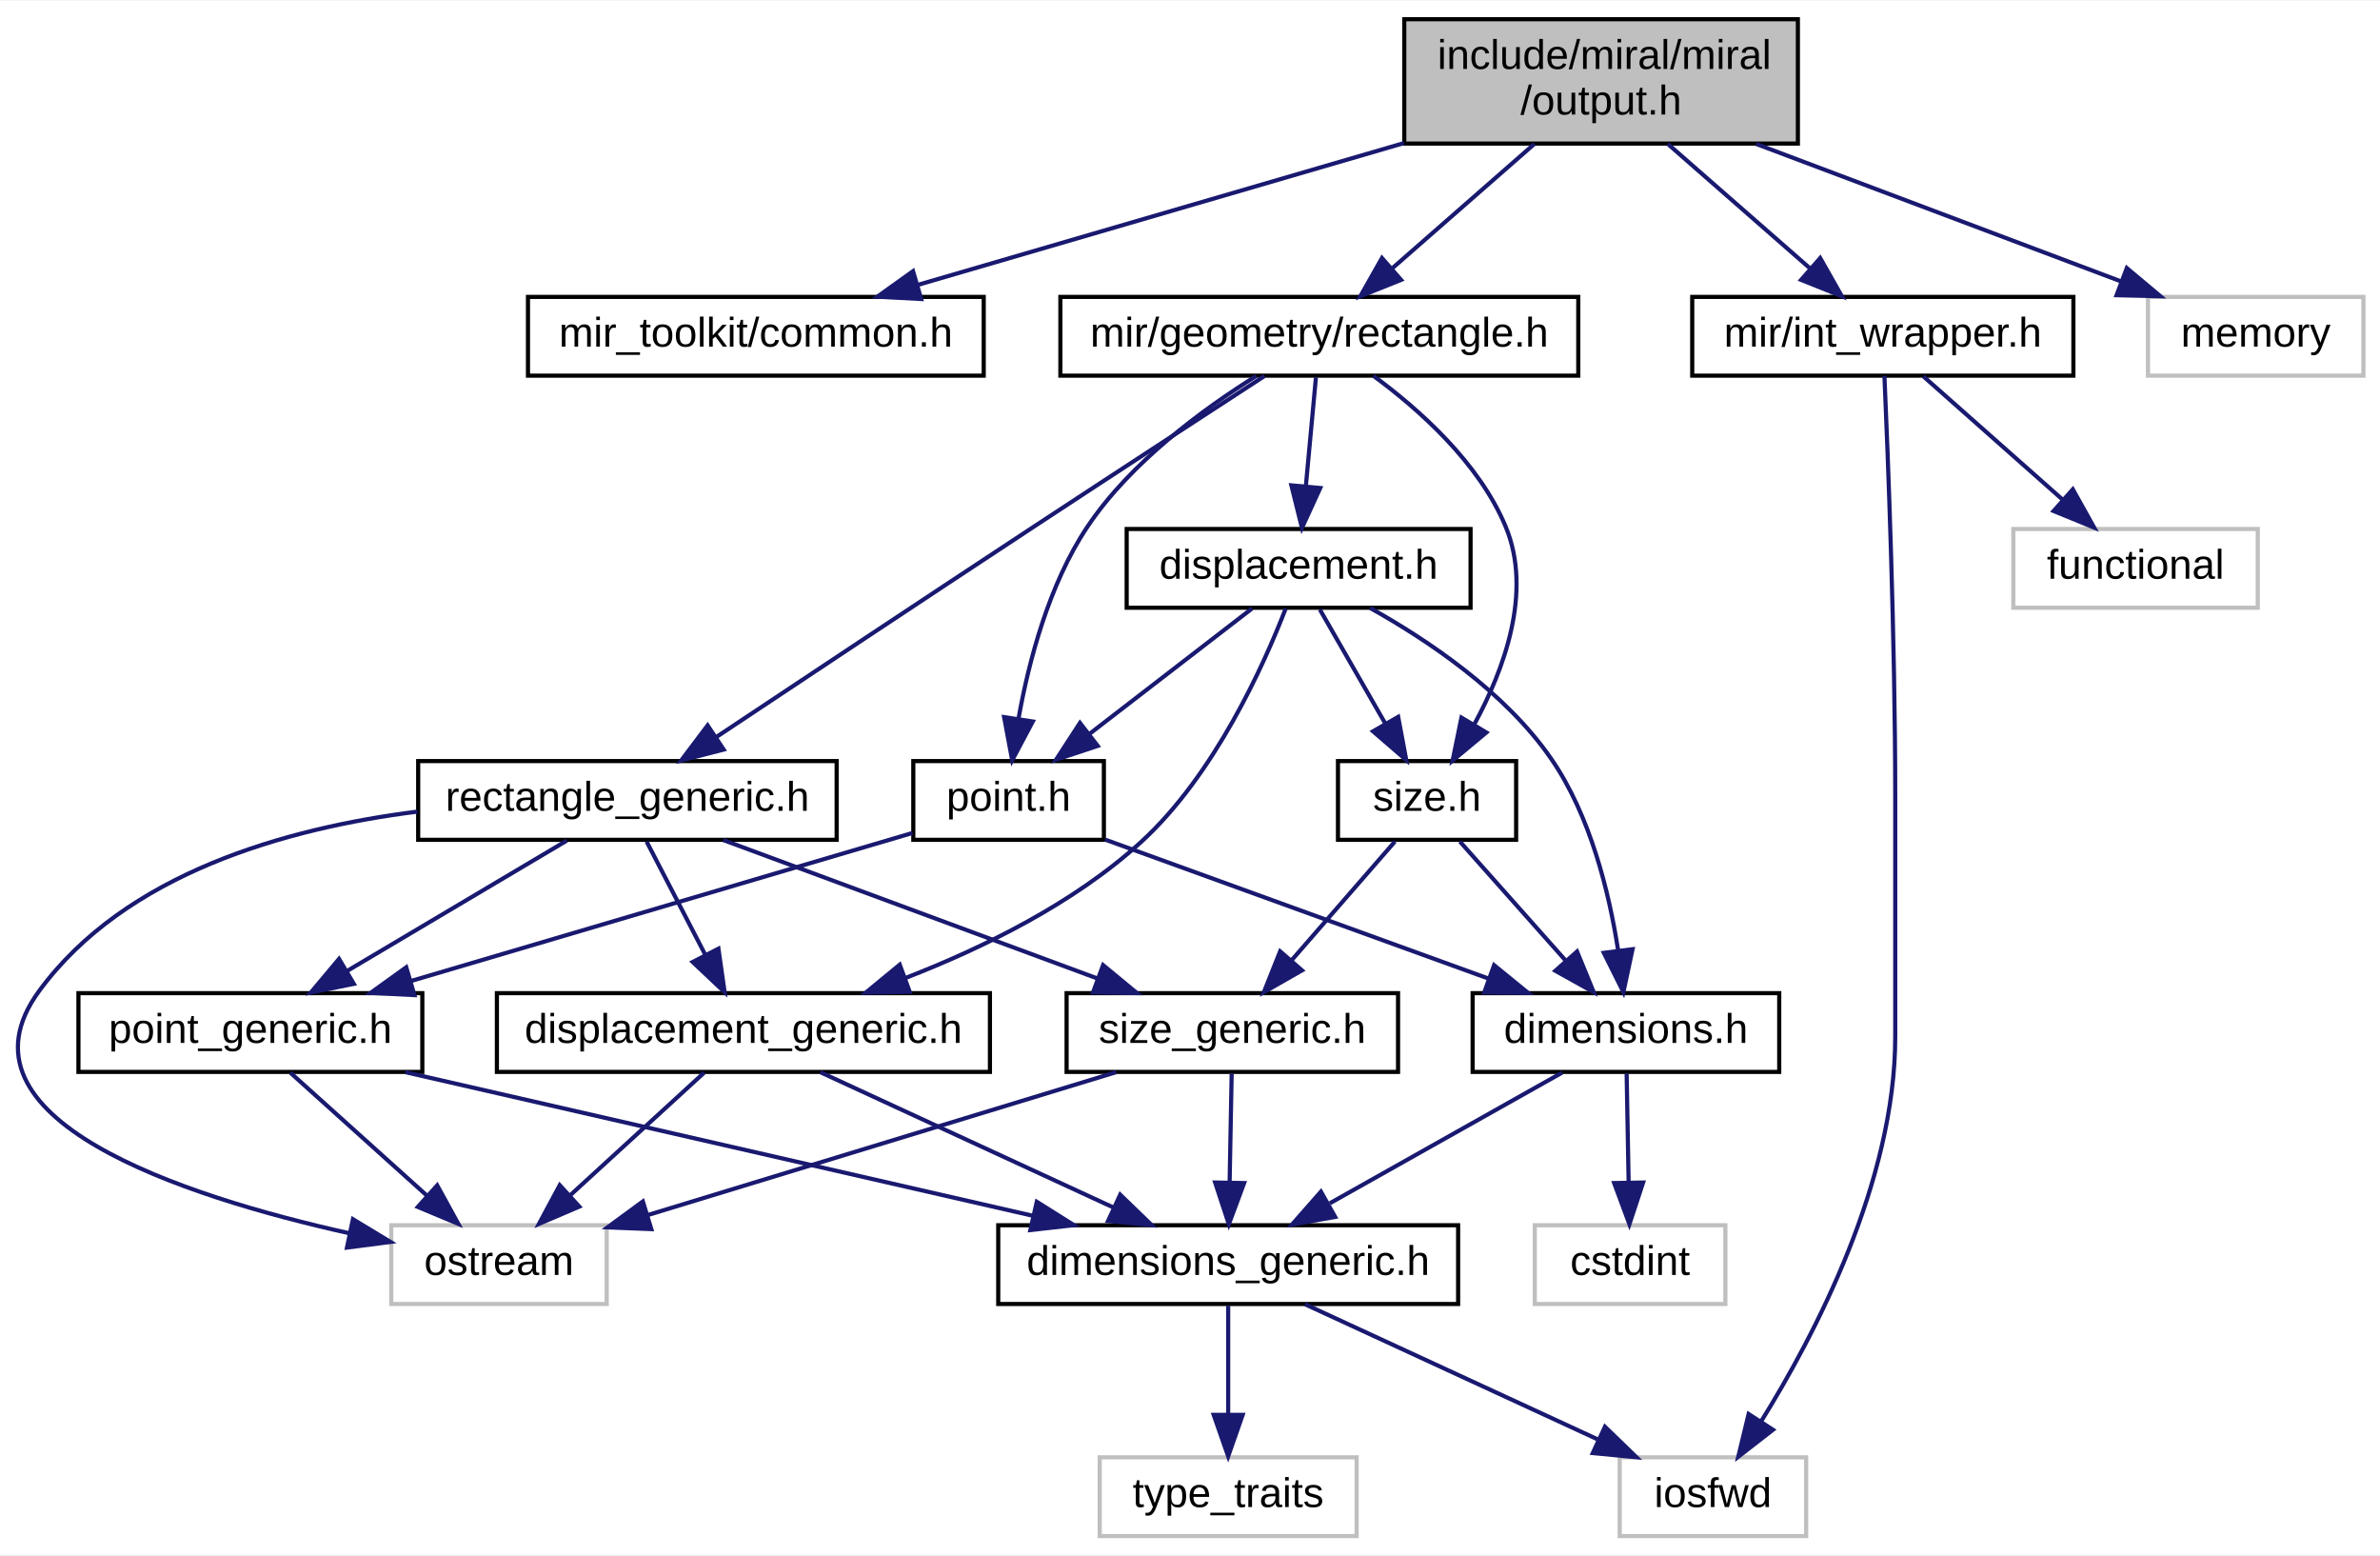
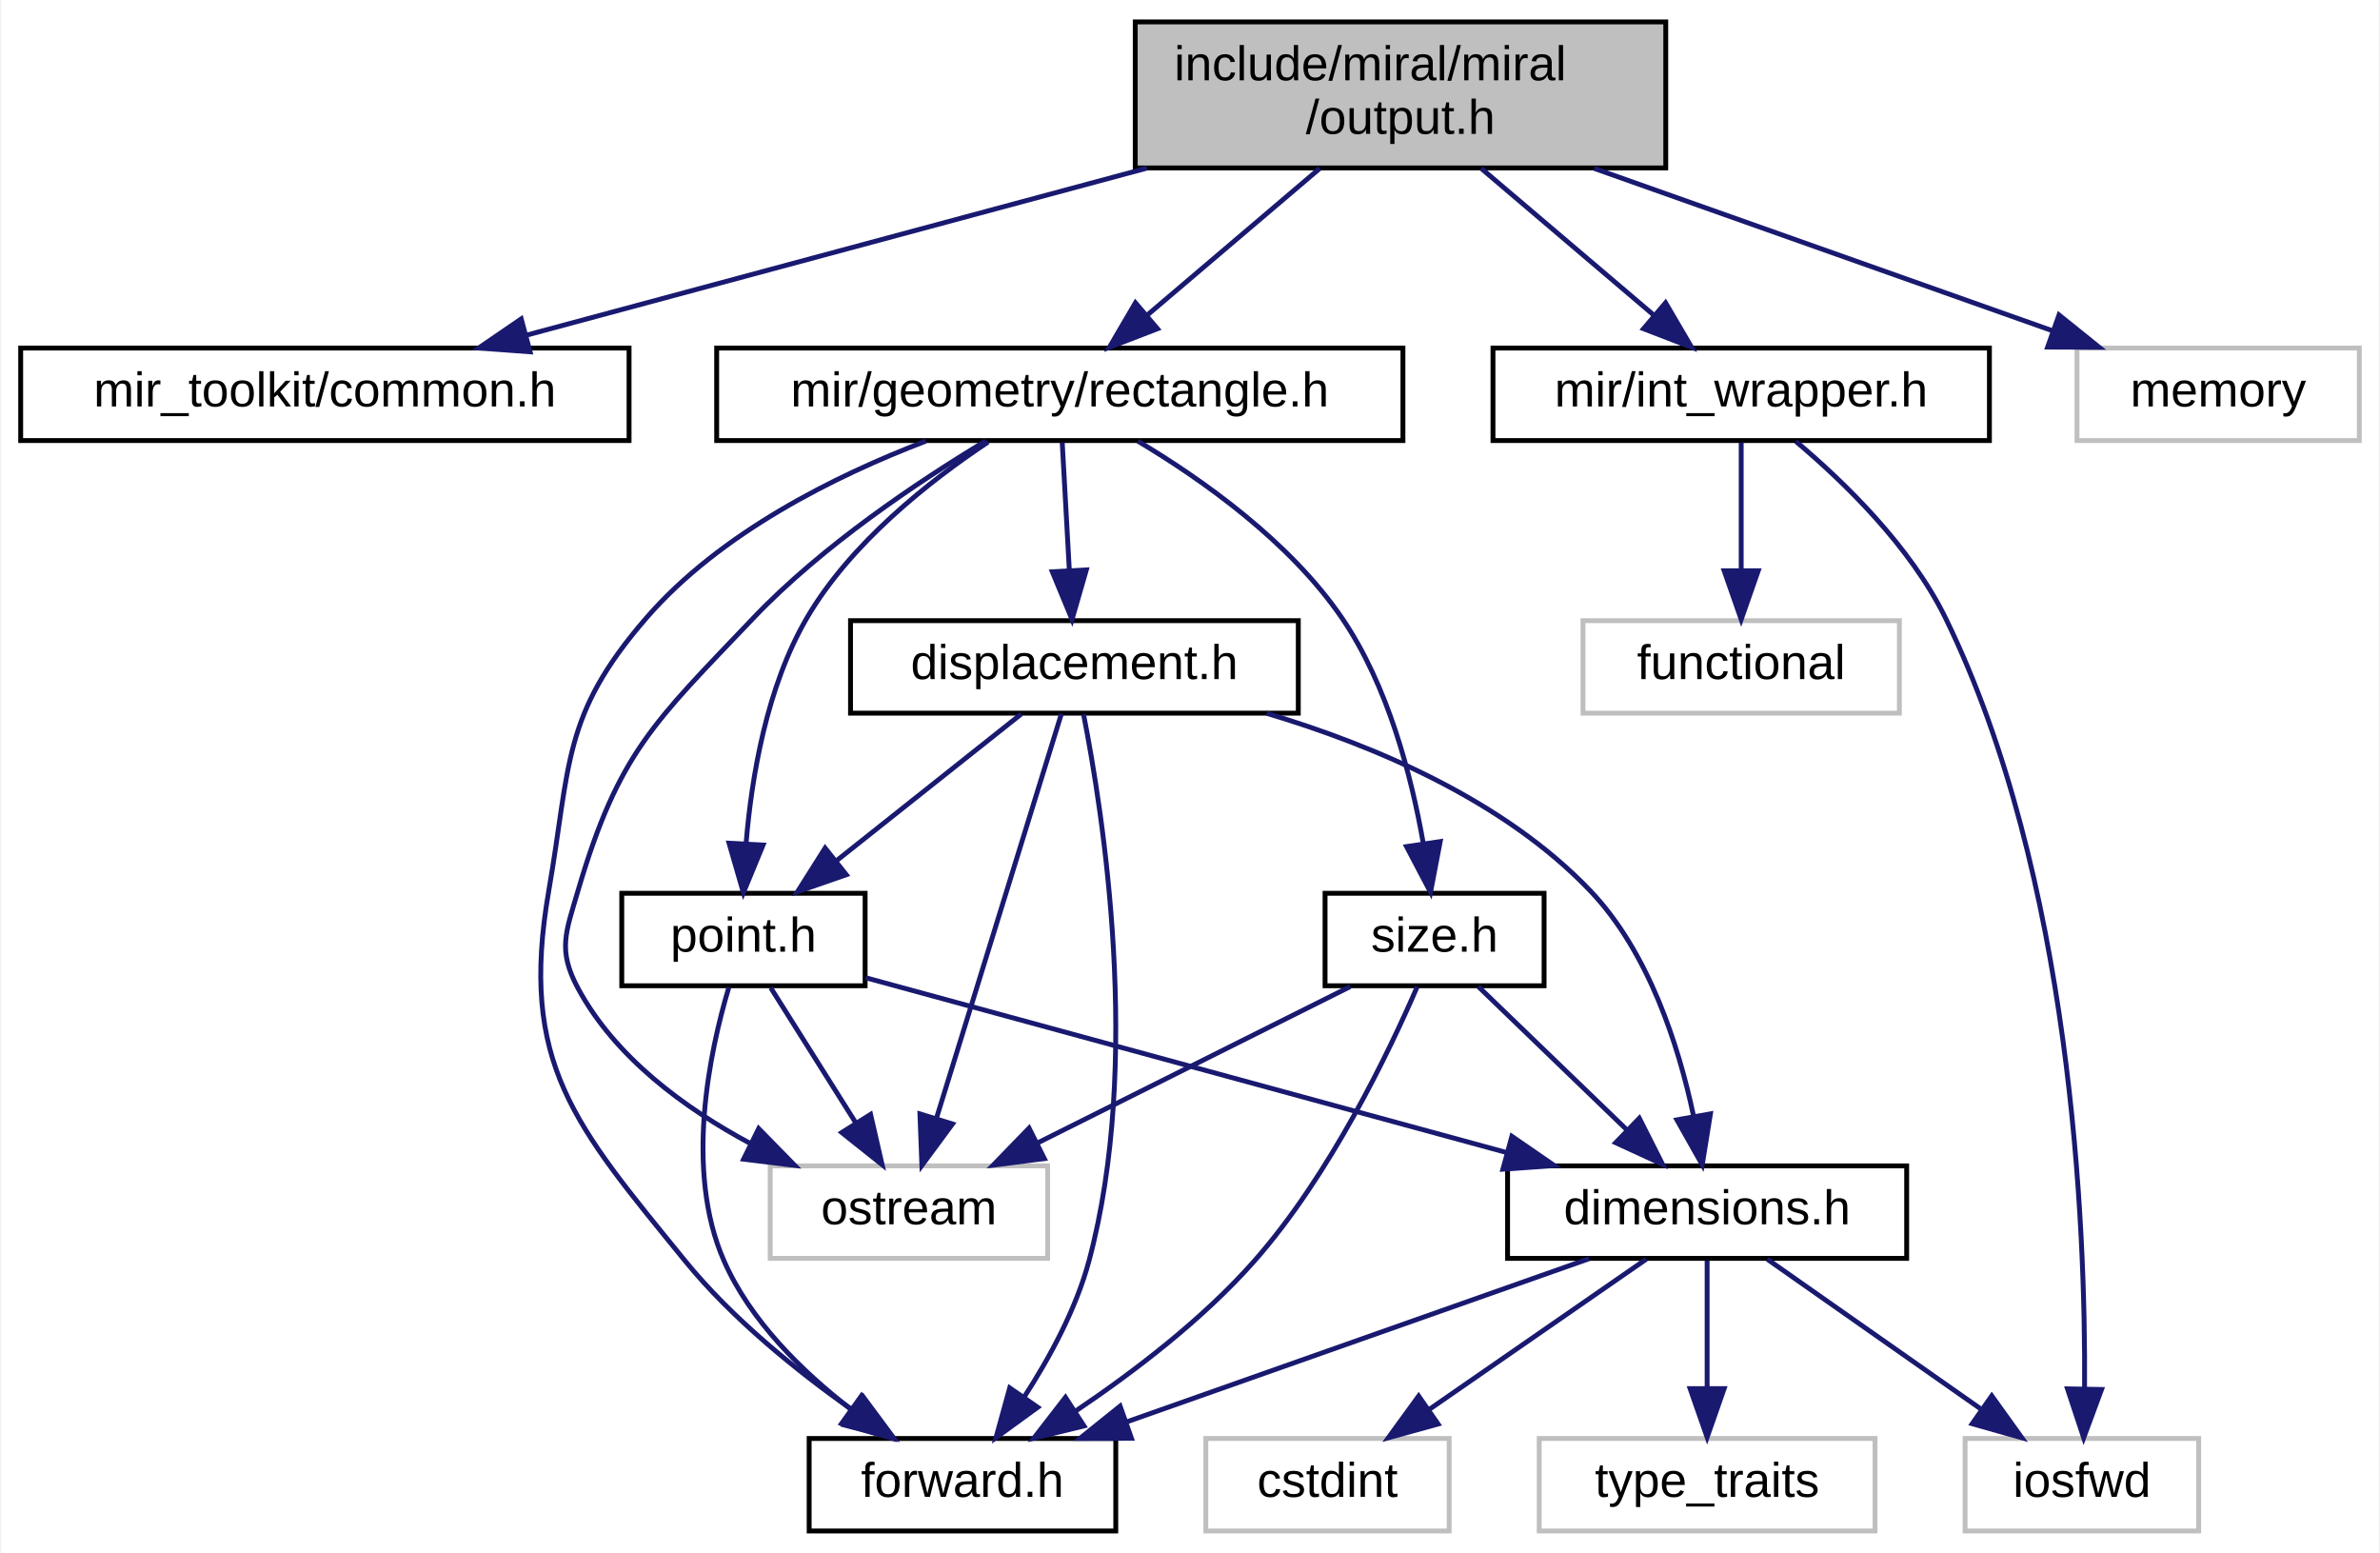
- <svg xmlns="http://www.w3.org/2000/svg" xmlns:xlink="http://www.w3.org/1999/xlink" width="574pt" height="375pt" viewBox="0.00 0.00 574.43 375.00">
-   <g id="graph0" class="graph" transform="scale(1 1) rotate(0) translate(4 371)">
-     <polygon fill="white" stroke="transparent" points="-4,4 -4,-371 570.43,-371 570.43,4 -4,4" />
+ <svg xmlns="http://www.w3.org/2000/svg" xmlns:xlink="http://www.w3.org/1999/xlink" width="489pt" height="319pt" viewBox="0.00 0.00 488.50 319.00">
+   <g id="graph0" class="graph" transform="scale(1 1) rotate(0) translate(4 315)">
+     <polygon fill="white" stroke="transparent" points="-4,4 -4,-315 484.5,-315 484.5,4 -4,4" />
    <g id="node1" class="node">
      <g id="a_node1">
        <a xlink:title=" ">
-           <polygon fill="#bfbfbf" stroke="black" points="334.93,-336.5 334.93,-366.5 429.93,-366.5 429.93,-336.5 334.93,-336.5" />
-           <text text-anchor="start" x="342.93" y="-354.5" font-family="Arial" font-size="10.00">include/miral/miral</text>
-           <text text-anchor="middle" x="382.43" y="-343.5" font-family="Arial" font-size="10.00">/output.h</text>
+           <polygon fill="#bfbfbf" stroke="black" points="229,-280.5 229,-310.5 338,-310.5 338,-280.5 229,-280.5" />
+           <text text-anchor="start" x="237" y="-298.5" font-family="Arial" font-size="10.00">include/miral/miral</text>
+           <text text-anchor="middle" x="283.5" y="-287.5" font-family="Arial" font-size="10.00">/output.h</text>
        </a>
      </g>
    </g>
    <g id="node2" class="node">
      <g id="a_node2">
        <a xlink:href="common_8h.html" target="_top" xlink:title=" ">
-           <polygon fill="white" stroke="black" points="123.43,-280.5 123.43,-299.5 233.43,-299.5 233.43,-280.5 123.43,-280.5" />
-           <text text-anchor="middle" x="178.43" y="-287.5" font-family="Arial" font-size="10.00">mir_toolkit/common.h</text>
+           <polygon fill="white" stroke="black" points="0,-224.5 0,-243.5 125,-243.5 125,-224.5 0,-224.5" />
+           <text text-anchor="middle" x="62.5" y="-231.5" font-family="Arial" font-size="10.00">mir_toolkit/common.h</text>
        </a>
      </g>
    </g>
    <g id="edge1" class="edge">
-       <path fill="none" stroke="midnightblue" d="M334.86,-336.62C299.22,-326.23 251.05,-312.18 217.62,-302.43" />
-       <polygon fill="midnightblue" stroke="midnightblue" points="218.33,-298.99 207.75,-299.55 216.37,-305.71 218.33,-298.99" />
+       <path fill="none" stroke="midnightblue" d="M231.41,-280.47C192.45,-269.99 139.89,-255.84 103.81,-246.12" />
+       <polygon fill="midnightblue" stroke="midnightblue" points="104.66,-242.73 94.1,-243.51 102.84,-249.49 104.66,-242.73" />
    </g>
    <g id="node3" class="node">
      <g id="a_node3">
        <a xlink:href="rectangle_8h.html" target="_top" xlink:title=" ">
-           <polygon fill="white" stroke="black" points="251.93,-280.5 251.93,-299.5 376.93,-299.5 376.93,-280.5 251.93,-280.5" />
-           <text text-anchor="middle" x="314.43" y="-287.5" font-family="Arial" font-size="10.00">mir/geometry/rectangle.h</text>
+           <polygon fill="white" stroke="black" points="143,-224.5 143,-243.5 284,-243.5 284,-224.5 143,-224.5" />
+           <text text-anchor="middle" x="213.5" y="-231.5" font-family="Arial" font-size="10.00">mir/geometry/rectangle.h</text>
        </a>
      </g>
    </g>
    <g id="edge2" class="edge">
-       <path fill="none" stroke="midnightblue" d="M366.32,-336.4C356.03,-327.4 342.68,-315.72 332.11,-306.47" />
-       <polygon fill="midnightblue" stroke="midnightblue" points="334.16,-303.61 324.33,-299.66 329.55,-308.88 334.16,-303.61" />
-     </g>
-     <g id="node17" class="node">
-       <g id="a_node17">
+       <path fill="none" stroke="midnightblue" d="M266.91,-280.4C256.21,-271.31 242.31,-259.49 231.37,-250.19" />
+       <polygon fill="midnightblue" stroke="midnightblue" points="233.57,-247.47 223.69,-243.66 229.04,-252.8 233.57,-247.47" />
+     </g>
+     <g id="node13" class="node">
+       <g id="a_node13">
        <a xlink:href="int__wrapper_8h.html" target="_top" xlink:title=" ">
-           <polygon fill="white" stroke="black" points="404.43,-280.5 404.43,-299.5 496.43,-299.5 496.43,-280.5 404.43,-280.5" />
-           <text text-anchor="middle" x="450.43" y="-287.5" font-family="Arial" font-size="10.00">mir/int_wrapper.h</text>
-         </a>
-       </g>
-     </g>
-     <g id="edge29" class="edge">
-       <path fill="none" stroke="midnightblue" d="M398.55,-336.4C408.84,-327.4 422.18,-315.72 432.76,-306.47" />
-       <polygon fill="midnightblue" stroke="midnightblue" points="435.32,-308.88 440.54,-299.66 430.71,-303.61 435.32,-308.88" />
-     </g>
-     <g id="node19" class="node">
-       <g id="a_node19">
-         <a xlink:title=" ">
-           <polygon fill="white" stroke="#bfbfbf" points="514.43,-280.5 514.43,-299.5 566.43,-299.5 566.43,-280.5 514.43,-280.5" />
-           <text text-anchor="middle" x="540.43" y="-287.5" font-family="Arial" font-size="10.00">memory</text>
-         </a>
-       </g>
-     </g>
-     <g id="edge32" class="edge">
-       <path fill="none" stroke="midnightblue" d="M419.88,-336.4C446.62,-326.33 482.25,-312.91 507.83,-303.28" />
-       <polygon fill="midnightblue" stroke="midnightblue" points="509.32,-306.46 517.44,-299.66 506.85,-299.91 509.32,-306.46" />
+           <polygon fill="white" stroke="black" points="302.5,-224.5 302.5,-243.5 404.5,-243.5 404.5,-224.5 302.5,-224.5" />
+           <text text-anchor="middle" x="353.5" y="-231.5" font-family="Arial" font-size="10.00">mir/int_wrapper.h</text>
+         </a>
+       </g>
+     </g>
+     <g id="edge22" class="edge">
+       <path fill="none" stroke="midnightblue" d="M300.09,-280.4C310.79,-271.31 324.69,-259.49 335.63,-250.19" />
+       <polygon fill="midnightblue" stroke="midnightblue" points="337.96,-252.8 343.31,-243.66 333.43,-247.47 337.96,-252.8" />
+     </g>
+     <g id="node15" class="node">
+       <g id="a_node15">
+         <a xlink:title=" ">
+           <polygon fill="white" stroke="#bfbfbf" points="422.5,-224.5 422.5,-243.5 480.5,-243.5 480.5,-224.5 422.5,-224.5" />
+           <text text-anchor="middle" x="451.5" y="-231.5" font-family="Arial" font-size="10.00">memory</text>
+         </a>
+       </g>
+     </g>
+     <g id="edge25" class="edge">
+       <path fill="none" stroke="midnightblue" d="M323.31,-280.4C352,-270.24 390.31,-256.67 417.56,-247.02" />
+       <polygon fill="midnightblue" stroke="midnightblue" points="418.8,-250.3 427.05,-243.66 416.46,-243.7 418.8,-250.3" />
    </g>
    <g id="node4" class="node">
      <g id="a_node4">
-         <a xlink:href="rectangle__generic_8h.html" target="_top" xlink:title=" ">
-           <polygon fill="white" stroke="black" points="96.93,-168.5 96.93,-187.5 197.93,-187.5 197.93,-168.5 96.93,-168.5" />
-           <text text-anchor="middle" x="147.43" y="-175.5" font-family="Arial" font-size="10.00">rectangle_generic.h</text>
+         <a xlink:href="forward_8h.html" target="_top" xlink:title=" ">
+           <polygon fill="white" stroke="black" points="162,-0.5 162,-19.5 225,-19.5 225,-0.5 162,-0.5" />
+           <text text-anchor="middle" x="193.5" y="-7.5" font-family="Arial" font-size="10.00">forward.h</text>
        </a>
      </g>
    </g>
    <g id="edge3" class="edge">
-       <path fill="none" stroke="midnightblue" d="M301.18,-280.4C287.28,-271.37 264.79,-256.73 245.43,-244 219.07,-226.66 188.83,-206.57 168.99,-193.37" />
-       <polygon fill="midnightblue" stroke="midnightblue" points="170.67,-190.28 160.41,-187.65 166.79,-196.11 170.67,-190.28" />
+       <path fill="none" stroke="midnightblue" d="M185.98,-224.39C167.44,-217.31 143.69,-205.55 128.5,-188 111.2,-168.02 113.01,-158.04 108.5,-132 102.36,-96.53 113.78,-83.92 136.5,-56 146.17,-44.12 159.5,-33.38 170.84,-25.37" />
+       <polygon fill="midnightblue" stroke="midnightblue" points="173.09,-28.08 179.4,-19.57 169.16,-22.28 173.09,-28.08" />
+     </g>
+     <g id="node5" class="node">
+       <g id="a_node5">
+         <a xlink:href="point_8h.html" target="_top" xlink:title=" ">
+           <polygon fill="white" stroke="black" points="123.5,-112.5 123.5,-131.5 173.5,-131.5 173.5,-112.5 123.5,-112.5" />
+           <text text-anchor="middle" x="148.5" y="-119.5" font-family="Arial" font-size="10.00">point.h</text>
+         </a>
+       </g>
+     </g>
+     <g id="edge4" class="edge">
+       <path fill="none" stroke="midnightblue" d="M198.77,-224.2C186.82,-216.26 170.51,-203.47 161.5,-188 153.26,-173.86 150.17,-155.38 149.04,-141.73" />
+       <polygon fill="midnightblue" stroke="midnightblue" points="152.53,-141.41 148.49,-131.62 145.54,-141.79 152.53,-141.41" />
+     </g>
+     <g id="node10" class="node">
+       <g id="a_node10">
+         <a xlink:title=" ">
+           <polygon fill="white" stroke="#bfbfbf" points="154,-56.5 154,-75.5 211,-75.5 211,-56.5 154,-56.5" />
+           <text text-anchor="middle" x="182.5" y="-63.5" font-family="Arial" font-size="10.00">ostream</text>
+         </a>
+       </g>
+     </g>
+     <g id="edge21" class="edge">
+       <path fill="none" stroke="midnightblue" d="M198.26,-224.4C184.67,-216.23 164.77,-202.99 150.5,-188 130.1,-166.57 122.84,-160.39 114.5,-132 112,-123.47 110.29,-119.83 114.5,-112 122.12,-97.82 136.4,-87.35 149.91,-80.1" />
+       <polygon fill="midnightblue" stroke="midnightblue" points="151.63,-83.16 159.05,-75.59 148.53,-76.88 151.63,-83.16" />
+     </g>
+     <g id="node11" class="node">
+       <g id="a_node11">
+         <a xlink:href="size_8h.html" target="_top" xlink:title=" ">
+           <polygon fill="white" stroke="black" points="268,-112.5 268,-131.5 313,-131.5 313,-112.5 268,-112.5" />
+           <text text-anchor="middle" x="290.5" y="-119.5" font-family="Arial" font-size="10.00">size.h</text>
+         </a>
+       </g>
+     </g>
+     <g id="edge12" class="edge">
+       <path fill="none" stroke="midnightblue" d="M229.56,-224.37C242.68,-216.54 260.74,-203.8 271.5,-188 280.91,-174.18 285.73,-155.66 288.15,-141.92" />
+       <polygon fill="midnightblue" stroke="midnightblue" points="291.66,-142.13 289.67,-131.72 284.74,-141.09 291.66,-142.13" />
    </g>
    <g id="node12" class="node">
      <g id="a_node12">
-         <a xlink:href="point_8h.html" target="_top" xlink:title=" ">
-           <polygon fill="white" stroke="black" points="216.43,-168.5 216.43,-187.5 262.43,-187.5 262.43,-168.5 216.43,-168.5" />
-           <text text-anchor="middle" x="239.43" y="-175.5" font-family="Arial" font-size="10.00">point.h</text>
+         <a xlink:href="displacement_8h.html" target="_top" xlink:title=" ">
+           <polygon fill="white" stroke="black" points="170.5,-168.5 170.5,-187.5 262.5,-187.5 262.5,-168.5 170.5,-168.5" />
+           <text text-anchor="middle" x="216.5" y="-175.5" font-family="Arial" font-size="10.00">displacement.h</text>
        </a>
      </g>
    </g>
    <g id="edge16" class="edge">
-       <path fill="none" stroke="midnightblue" d="M299.18,-280.4C286.5,-272.5 268.9,-259.66 258.43,-244 249.14,-230.1 244.31,-211.59 241.85,-197.88" />
-       <polygon fill="midnightblue" stroke="midnightblue" points="245.27,-197.05 240.3,-187.69 238.35,-198.11 245.27,-197.05" />
-     </g>
-     <g id="node15" class="node">
-       <g id="a_node15">
-         <a xlink:href="size_8h.html" target="_top" xlink:title=" ">
-           <polygon fill="white" stroke="black" points="318.93,-168.5 318.93,-187.5 361.93,-187.5 361.93,-168.5 318.93,-168.5" />
-           <text text-anchor="middle" x="340.43" y="-175.5" font-family="Arial" font-size="10.00">size.h</text>
-         </a>
-       </g>
-     </g>
-     <g id="edge21" class="edge">
-       <path fill="none" stroke="midnightblue" d="M327.5,-280.44C338.35,-272.47 353.01,-259.52 359.43,-244 365.95,-228.27 359.01,-209.53 351.75,-196.22" />
-       <polygon fill="midnightblue" stroke="midnightblue" points="354.74,-194.4 346.6,-187.62 348.73,-197.99 354.74,-194.4" />
-     </g>
-     <g id="node16" class="node">
-       <g id="a_node16">
-         <a xlink:href="displacement_8h.html" target="_top" xlink:title=" ">
-           <polygon fill="white" stroke="black" points="267.93,-224.5 267.93,-243.5 350.93,-243.5 350.93,-224.5 267.93,-224.5" />
-           <text text-anchor="middle" x="309.43" y="-231.5" font-family="Arial" font-size="10.00">displacement.h</text>
-         </a>
-       </g>
-     </g>
-     <g id="edge24" class="edge">
-       <path fill="none" stroke="midnightblue" d="M313.61,-280.08C312.95,-273.01 312.01,-262.86 311.19,-253.99" />
-       <polygon fill="midnightblue" stroke="midnightblue" points="314.65,-253.39 310.24,-243.75 307.68,-254.03 314.65,-253.39" />
-     </g>
-     <g id="node5" class="node">
-       <g id="a_node5">
-         <a xlink:href="point__generic_8h.html" target="_top" xlink:title=" ">
-           <polygon fill="white" stroke="black" points="14.93,-112.5 14.93,-131.5 97.93,-131.5 97.93,-112.5 14.93,-112.5" />
-           <text text-anchor="middle" x="56.43" y="-119.5" font-family="Arial" font-size="10.00">point_generic.h</text>
-         </a>
-       </g>
-     </g>
-     <g id="edge4" class="edge">
-       <path fill="none" stroke="midnightblue" d="M132.81,-168.32C118.48,-159.82 96.42,-146.73 79.68,-136.8" />
-       <polygon fill="midnightblue" stroke="midnightblue" points="81.4,-133.75 71.02,-131.65 77.83,-139.77 81.4,-133.75" />
+       <path fill="none" stroke="midnightblue" d="M214,-224.08C214.39,-217.01 214.95,-206.86 215.45,-197.99" />
+       <polygon fill="midnightblue" stroke="midnightblue" points="218.95,-197.93 216.01,-187.75 211.96,-197.54 218.95,-197.93" />
+     </g>
+     <g id="edge5" class="edge">
+       <path fill="none" stroke="midnightblue" d="M145.49,-112.14C141.62,-99.2 136.31,-74.63 144.5,-56 149.89,-43.73 160.46,-33.34 170.4,-25.65" />
+       <polygon fill="midnightblue" stroke="midnightblue" points="172.75,-28.27 178.84,-19.6 168.67,-22.58 172.75,-28.27" />
+     </g>
+     <g id="node6" class="node">
+       <g id="a_node6">
+         <a xlink:href="dimensions_8h.html" target="_top" xlink:title=" ">
+           <polygon fill="white" stroke="black" points="305.5,-56.5 305.5,-75.5 387.5,-75.5 387.5,-56.5 305.5,-56.5" />
+           <text text-anchor="middle" x="346.5" y="-63.5" font-family="Arial" font-size="10.00">dimensions.h</text>
+         </a>
+       </g>
+     </g>
+     <g id="edge6" class="edge">
+       <path fill="none" stroke="midnightblue" d="M173.58,-114.16C206.77,-105.11 265.72,-89.03 305.45,-78.2" />
+       <polygon fill="midnightblue" stroke="midnightblue" points="306.38,-81.57 315.11,-75.56 304.54,-74.82 306.38,-81.57" />
+     </g>
+     <g id="edge11" class="edge">
+       <path fill="none" stroke="midnightblue" d="M154.11,-112.08C158.87,-104.53 165.82,-93.49 171.65,-84.23" />
+       <polygon fill="midnightblue" stroke="midnightblue" points="174.62,-86.08 176.99,-75.75 168.7,-82.35 174.62,-86.08" />
+     </g>
+     <g id="edge7" class="edge">
+       <path fill="none" stroke="midnightblue" d="M322.26,-56.44C296.63,-47.4 256.01,-33.06 227.26,-22.92" />
+       <polygon fill="midnightblue" stroke="midnightblue" points="228.22,-19.54 217.63,-19.52 225.89,-26.15 228.22,-19.54" />
+     </g>
+     <g id="node7" class="node">
+       <g id="a_node7">
+         <a xlink:title=" ">
+           <polygon fill="white" stroke="#bfbfbf" points="399.5,-0.5 399.5,-19.5 447.5,-19.5 447.5,-0.5 399.5,-0.5" />
+           <text text-anchor="middle" x="423.5" y="-7.5" font-family="Arial" font-size="10.00">iosfwd</text>
+         </a>
+       </g>
+     </g>
+     <g id="edge8" class="edge">
+       <path fill="none" stroke="midnightblue" d="M358.87,-56.32C370.66,-48.06 388.63,-35.45 402.64,-25.63" />
+       <polygon fill="midnightblue" stroke="midnightblue" points="404.98,-28.26 411.16,-19.65 400.96,-22.53 404.98,-28.26" />
+     </g>
+     <g id="node8" class="node">
+       <g id="a_node8">
+         <a xlink:title=" ">
+           <polygon fill="white" stroke="#bfbfbf" points="312,-0.5 312,-19.5 381,-19.5 381,-0.5 312,-0.5" />
+           <text text-anchor="middle" x="346.5" y="-7.5" font-family="Arial" font-size="10.00">type_traits</text>
+         </a>
+       </g>
+     </g>
+     <g id="edge9" class="edge">
+       <path fill="none" stroke="midnightblue" d="M346.5,-56.08C346.5,-49.01 346.5,-38.86 346.5,-29.99" />
+       <polygon fill="midnightblue" stroke="midnightblue" points="350,-29.75 346.5,-19.75 343,-29.75 350,-29.75" />
    </g>
    <g id="node9" class="node">
      <g id="a_node9">
        <a xlink:title=" ">
-           <polygon fill="white" stroke="#bfbfbf" points="90.43,-56.5 90.43,-75.5 142.43,-75.5 142.43,-56.5 90.43,-56.5" />
-           <text text-anchor="middle" x="116.43" y="-63.5" font-family="Arial" font-size="10.00">ostream</text>
-         </a>
-       </g>
+           <polygon fill="white" stroke="#bfbfbf" points="243.5,-0.5 243.5,-19.5 293.5,-19.5 293.5,-0.5 243.5,-0.5" />
+           <text text-anchor="middle" x="268.5" y="-7.5" font-family="Arial" font-size="10.00">cstdint</text>
+         </a>
+       </g>
+     </g>
+     <g id="edge10" class="edge">
+       <path fill="none" stroke="midnightblue" d="M333.97,-56.32C321.91,-47.98 303.47,-35.21 289.23,-25.35" />
+       <polygon fill="midnightblue" stroke="midnightblue" points="291.22,-22.47 281,-19.65 287.23,-28.22 291.22,-22.47" />
+     </g>
+     <g id="edge13" class="edge">
+       <path fill="none" stroke="midnightblue" d="M286.93,-112.29C281.23,-99.1 269.13,-73.73 253.5,-56 242.93,-44.01 228.71,-33.18 216.76,-25.14" />
+       <polygon fill="midnightblue" stroke="midnightblue" points="218.47,-22.08 208.17,-19.57 214.66,-27.95 218.47,-22.08" />
+     </g>
+     <g id="edge14" class="edge">
+       <path fill="none" stroke="midnightblue" d="M299.5,-112.32C307.69,-104.42 320.01,-92.55 329.97,-82.94" />
+       <polygon fill="midnightblue" stroke="midnightblue" points="332.57,-85.29 337.34,-75.83 327.71,-80.26 332.57,-85.29" />
    </g>
    <g id="edge15" class="edge">
-       <path fill="none" stroke="midnightblue" d="M96.77,-175.31C64.99,-171.31 26.21,-160.38 5.43,-132 -17.13,-101.19 39.98,-82.54 80.39,-73.55" />
-       <polygon fill="midnightblue" stroke="midnightblue" points="81.18,-76.96 90.25,-71.47 79.74,-70.11 81.18,-76.96" />
-     </g>
-     <g id="node10" class="node">
-       <g id="a_node10">
-         <a xlink:href="size__generic_8h.html" target="_top" xlink:title=" ">
-           <polygon fill="white" stroke="black" points="253.43,-112.5 253.43,-131.5 333.43,-131.5 333.43,-112.5 253.43,-112.5" />
-           <text text-anchor="middle" x="293.43" y="-119.5" font-family="Arial" font-size="10.00">size_generic.h</text>
-         </a>
-       </g>
-     </g>
-     <g id="edge9" class="edge">
-       <path fill="none" stroke="midnightblue" d="M170.57,-168.44C194.91,-159.44 233.44,-145.19 260.85,-135.05" />
-       <polygon fill="midnightblue" stroke="midnightblue" points="262.24,-138.27 270.41,-131.52 259.81,-131.7 262.24,-138.27" />
-     </g>
-     <g id="node11" class="node">
-       <g id="a_node11">
-         <a xlink:href="displacement__generic_8h.html" target="_top" xlink:title=" ">
-           <polygon fill="white" stroke="black" points="115.93,-112.5 115.93,-131.5 234.93,-131.5 234.93,-112.5 115.93,-112.5" />
-           <text text-anchor="middle" x="175.43" y="-119.5" font-family="Arial" font-size="10.00">displacement_generic.h</text>
-         </a>
-       </g>
-     </g>
-     <g id="edge12" class="edge">
-       <path fill="none" stroke="midnightblue" d="M152.06,-168.08C155.89,-160.69 161.46,-149.95 166.2,-140.81" />
-       <polygon fill="midnightblue" stroke="midnightblue" points="169.4,-142.24 170.89,-131.75 163.18,-139.02 169.4,-142.24" />
-     </g>
-     <g id="node6" class="node">
-       <g id="a_node6">
-         <a xlink:href="dimensions__generic_8h.html" target="_top" xlink:title=" ">
-           <polygon fill="white" stroke="black" points="236.93,-56.5 236.93,-75.5 347.93,-75.5 347.93,-56.5 236.93,-56.5" />
-           <text text-anchor="middle" x="292.43" y="-63.5" font-family="Arial" font-size="10.00">dimensions_generic.h</text>
-         </a>
-       </g>
-     </g>
-     <g id="edge5" class="edge">
-       <path fill="none" stroke="midnightblue" d="M93.83,-112.44C134.82,-103.06 200.69,-87.99 245.22,-77.8" />
-       <polygon fill="midnightblue" stroke="midnightblue" points="246.24,-81.16 255.21,-75.52 244.68,-74.34 246.24,-81.16" />
-     </g>
-     <g id="edge8" class="edge">
-       <path fill="none" stroke="midnightblue" d="M66.07,-112.32C74.94,-104.34 88.31,-92.31 99.04,-82.65" />
-       <polygon fill="midnightblue" stroke="midnightblue" points="101.52,-85.13 106.62,-75.83 96.84,-79.92 101.52,-85.13" />
-     </g>
-     <g id="node7" class="node">
-       <g id="a_node7">
-         <a xlink:title=" ">
-           <polygon fill="white" stroke="#bfbfbf" points="386.93,-0.5 386.93,-19.5 431.93,-19.5 431.93,-0.5 386.93,-0.5" />
-           <text text-anchor="middle" x="409.43" y="-7.5" font-family="Arial" font-size="10.00">iosfwd</text>
-         </a>
-       </g>
-     </g>
-     <g id="edge6" class="edge">
-       <path fill="none" stroke="midnightblue" d="M310.97,-56.44C330.05,-47.64 360.01,-33.81 381.87,-23.72" />
-       <polygon fill="midnightblue" stroke="midnightblue" points="383.37,-26.88 390.98,-19.52 380.43,-20.53 383.37,-26.88" />
-     </g>
-     <g id="node8" class="node">
-       <g id="a_node8">
-         <a xlink:title=" ">
-           <polygon fill="white" stroke="#bfbfbf" points="261.43,-0.5 261.43,-19.5 323.43,-19.5 323.43,-0.5 261.43,-0.5" />
-           <text text-anchor="middle" x="292.43" y="-7.5" font-family="Arial" font-size="10.00">type_traits</text>
-         </a>
-       </g>
-     </g>
-     <g id="edge7" class="edge">
-       <path fill="none" stroke="midnightblue" d="M292.43,-56.08C292.43,-49.01 292.43,-38.86 292.43,-29.99" />
-       <polygon fill="midnightblue" stroke="midnightblue" points="295.93,-29.75 292.43,-19.75 288.93,-29.75 295.93,-29.75" />
-     </g>
-     <g id="edge10" class="edge">
-       <path fill="none" stroke="midnightblue" d="M293.27,-112.08C293.14,-105.01 292.95,-94.86 292.78,-85.99" />
-       <polygon fill="midnightblue" stroke="midnightblue" points="296.28,-85.68 292.59,-75.75 289.28,-85.81 296.28,-85.68" />
-     </g>
-     <g id="edge11" class="edge">
-       <path fill="none" stroke="midnightblue" d="M265.39,-112.44C234.82,-103.12 185.83,-88.17 152.44,-77.99" />
-       <polygon fill="midnightblue" stroke="midnightblue" points="153.2,-74.56 142.62,-74.99 151.16,-81.25 153.2,-74.56" />
-     </g>
-     <g id="edge13" class="edge">
-       <path fill="none" stroke="midnightblue" d="M193.97,-112.44C213.05,-103.64 243.01,-89.81 264.87,-79.72" />
-       <polygon fill="midnightblue" stroke="midnightblue" points="266.37,-82.88 273.98,-75.52 263.43,-76.53 266.37,-82.88" />
-     </g>
-     <g id="edge14" class="edge">
-       <path fill="none" stroke="midnightblue" d="M165.95,-112.32C157.23,-104.34 144.09,-92.31 133.53,-82.65" />
-       <polygon fill="midnightblue" stroke="midnightblue" points="135.82,-80 126.08,-75.83 131.1,-85.17 135.82,-80" />
+       <path fill="none" stroke="midnightblue" d="M273.15,-112.32C255.83,-103.66 228.98,-90.24 209,-80.25" />
+       <polygon fill="midnightblue" stroke="midnightblue" points="210.32,-77 199.81,-75.65 207.19,-83.26 210.32,-77" />
    </g>
    <g id="edge17" class="edge">
-       <path fill="none" stroke="midnightblue" d="M216.25,-170.16C185.84,-161.19 132.02,-145.3 95.31,-134.47" />
-       <polygon fill="midnightblue" stroke="midnightblue" points="96.03,-131.03 85.44,-131.56 94.05,-137.75 96.03,-131.03" />
-     </g>
-     <g id="node13" class="node">
-       <g id="a_node13">
-         <a xlink:href="dimensions_8h.html" target="_top" xlink:title=" ">
-           <polygon fill="white" stroke="black" points="351.43,-112.5 351.43,-131.5 425.43,-131.5 425.43,-112.5 351.43,-112.5" />
-           <text text-anchor="middle" x="388.43" y="-119.5" font-family="Arial" font-size="10.00">dimensions.h</text>
-         </a>
-       </g>
+       <path fill="none" stroke="midnightblue" d="M218.37,-168.29C222.35,-148.12 230.44,-96.8 219.5,-56 216.85,-46.1 211.43,-36.13 206.23,-28.1" />
+       <polygon fill="midnightblue" stroke="midnightblue" points="208.96,-25.91 200.39,-19.68 203.21,-29.89 208.96,-25.91" />
+     </g>
+     <g id="edge19" class="edge">
+       <path fill="none" stroke="midnightblue" d="M205.57,-168.32C195.33,-160.18 179.78,-147.84 167.5,-138.09" />
+       <polygon fill="midnightblue" stroke="midnightblue" points="169.63,-135.31 159.62,-131.83 165.28,-140.79 169.63,-135.31" />
    </g>
    <g id="edge18" class="edge">
-       <path fill="none" stroke="midnightblue" d="M262.71,-168.56C287.61,-159.54 327.29,-145.16 355.4,-134.97" />
-       <polygon fill="midnightblue" stroke="midnightblue" points="356.61,-138.25 364.82,-131.56 354.23,-131.67 356.61,-138.25" />
-     </g>
-     <g id="edge19" class="edge">
-       <path fill="none" stroke="midnightblue" d="M373.01,-112.32C357.89,-103.82 334.62,-90.73 316.96,-80.8" />
-       <polygon fill="midnightblue" stroke="midnightblue" points="318.25,-77.51 307.82,-75.65 314.82,-83.61 318.25,-77.51" />
+       <path fill="none" stroke="midnightblue" d="M256,-168.47C278.14,-161.86 304.77,-150.59 322.5,-132 334.55,-119.36 340.65,-100.15 343.68,-85.89" />
+       <polygon fill="midnightblue" stroke="midnightblue" points="347.18,-86.19 345.5,-75.73 340.29,-84.96 347.18,-86.19" />
+     </g>
+     <g id="edge20" class="edge">
+       <path fill="none" stroke="midnightblue" d="M213.83,-168.37C208.32,-150.54 195.57,-109.3 188.15,-85.27" />
+       <polygon fill="midnightblue" stroke="midnightblue" points="191.45,-84.11 185.16,-75.59 184.76,-86.18 191.45,-84.11" />
+     </g>
+     <g id="edge23" class="edge">
+       <path fill="none" stroke="midnightblue" d="M364.75,-224.31C374.55,-216.07 388.28,-202.79 395.5,-188 421.37,-134.97 424.28,-63.38 424.05,-29.82" />
+       <polygon fill="midnightblue" stroke="midnightblue" points="427.54,-29.57 423.87,-19.64 420.54,-29.7 427.54,-29.57" />
    </g>
    <g id="node14" class="node">
      <g id="a_node14">
        <a xlink:title=" ">
-           <polygon fill="white" stroke="#bfbfbf" points="366.43,-56.5 366.43,-75.5 412.43,-75.5 412.43,-56.5 366.43,-56.5" />
-           <text text-anchor="middle" x="389.43" y="-63.5" font-family="Arial" font-size="10.00">cstdint</text>
-         </a>
-       </g>
-     </g>
-     <g id="edge20" class="edge">
-       <path fill="none" stroke="midnightblue" d="M388.6,-112.08C388.73,-105.01 388.92,-94.86 389.08,-85.99" />
-       <polygon fill="midnightblue" stroke="midnightblue" points="392.58,-85.81 389.27,-75.75 385.59,-85.68 392.58,-85.81" />
-     </g>
-     <g id="edge22" class="edge">
-       <path fill="none" stroke="midnightblue" d="M332.67,-168.08C325.9,-160.3 315.89,-148.8 307.68,-139.37" />
-       <polygon fill="midnightblue" stroke="midnightblue" points="310.25,-137 301.05,-131.75 304.97,-141.59 310.25,-137" />
-     </g>
-     <g id="edge23" class="edge">
-       <path fill="none" stroke="midnightblue" d="M348.36,-168.08C355.28,-160.3 365.5,-148.8 373.88,-139.37" />
-       <polygon fill="midnightblue" stroke="midnightblue" points="376.63,-141.55 380.65,-131.75 371.39,-136.9 376.63,-141.55" />
-     </g>
-     <g id="edge25" class="edge">
-       <path fill="none" stroke="midnightblue" d="M306.32,-224.32C301.05,-210.7 289.19,-184.22 271.43,-168 255.23,-153.2 233.3,-142.43 214.49,-135.14" />
-       <polygon fill="midnightblue" stroke="midnightblue" points="215.57,-131.81 204.98,-131.64 213.16,-138.38 215.57,-131.81" />
-     </g>
-     <g id="edge27" class="edge">
-       <path fill="none" stroke="midnightblue" d="M298.19,-224.32C287.63,-216.18 271.63,-203.84 258.99,-194.09" />
-       <polygon fill="midnightblue" stroke="midnightblue" points="260.94,-191.17 250.88,-187.83 256.66,-196.71 260.94,-191.17" />
-     </g>
-     <g id="edge26" class="edge">
-       <path fill="none" stroke="midnightblue" d="M326.67,-224.45C340.48,-216.75 359.32,-204.15 370.43,-188 379.87,-174.28 384.38,-155.75 386.52,-141.99" />
-       <polygon fill="midnightblue" stroke="midnightblue" points="390.03,-142.11 387.82,-131.75 383.09,-141.23 390.03,-142.11" />
-     </g>
-     <g id="edge28" class="edge">
-       <path fill="none" stroke="midnightblue" d="M314.55,-224.08C318.84,-216.61 325.09,-205.72 330.37,-196.52" />
-       <polygon fill="midnightblue" stroke="midnightblue" points="333.46,-198.17 335.41,-187.75 327.39,-194.68 333.46,-198.17" />
-     </g>
-     <g id="edge30" class="edge">
-       <path fill="none" stroke="midnightblue" d="M450.82,-280.44C451.64,-261.94 453.43,-216.83 453.43,-179 453.43,-179 453.43,-179 453.43,-121 453.43,-86.04 434.04,-49.01 421,-28.07" />
-       <polygon fill="midnightblue" stroke="midnightblue" points="423.92,-26.15 415.55,-19.65 418.04,-29.95 423.92,-26.15" />
-     </g>
-     <g id="node18" class="node">
-       <g id="a_node18">
-         <a xlink:title=" ">
-           <polygon fill="white" stroke="#bfbfbf" points="481.93,-224.5 481.93,-243.5 540.93,-243.5 540.93,-224.5 481.93,-224.5" />
-           <text text-anchor="middle" x="511.43" y="-231.5" font-family="Arial" font-size="10.00">functional</text>
-         </a>
-       </g>
-     </g>
-     <g id="edge31" class="edge">
-       <path fill="none" stroke="midnightblue" d="M460.23,-280.32C469.25,-272.34 482.84,-260.31 493.75,-250.65" />
-       <polygon fill="midnightblue" stroke="midnightblue" points="496.29,-253.08 501.45,-243.83 491.65,-247.84 496.29,-253.08" />
+           <polygon fill="white" stroke="#bfbfbf" points="321,-168.5 321,-187.5 386,-187.5 386,-168.5 321,-168.5" />
+           <text text-anchor="middle" x="353.5" y="-175.5" font-family="Arial" font-size="10.00">functional</text>
+         </a>
+       </g>
+     </g>
+     <g id="edge24" class="edge">
+       <path fill="none" stroke="midnightblue" d="M353.5,-224.08C353.5,-217.01 353.5,-206.86 353.5,-197.99" />
+       <polygon fill="midnightblue" stroke="midnightblue" points="357,-197.75 353.5,-187.75 350,-197.75 357,-197.75" />
    </g>
  </g>
</svg>
